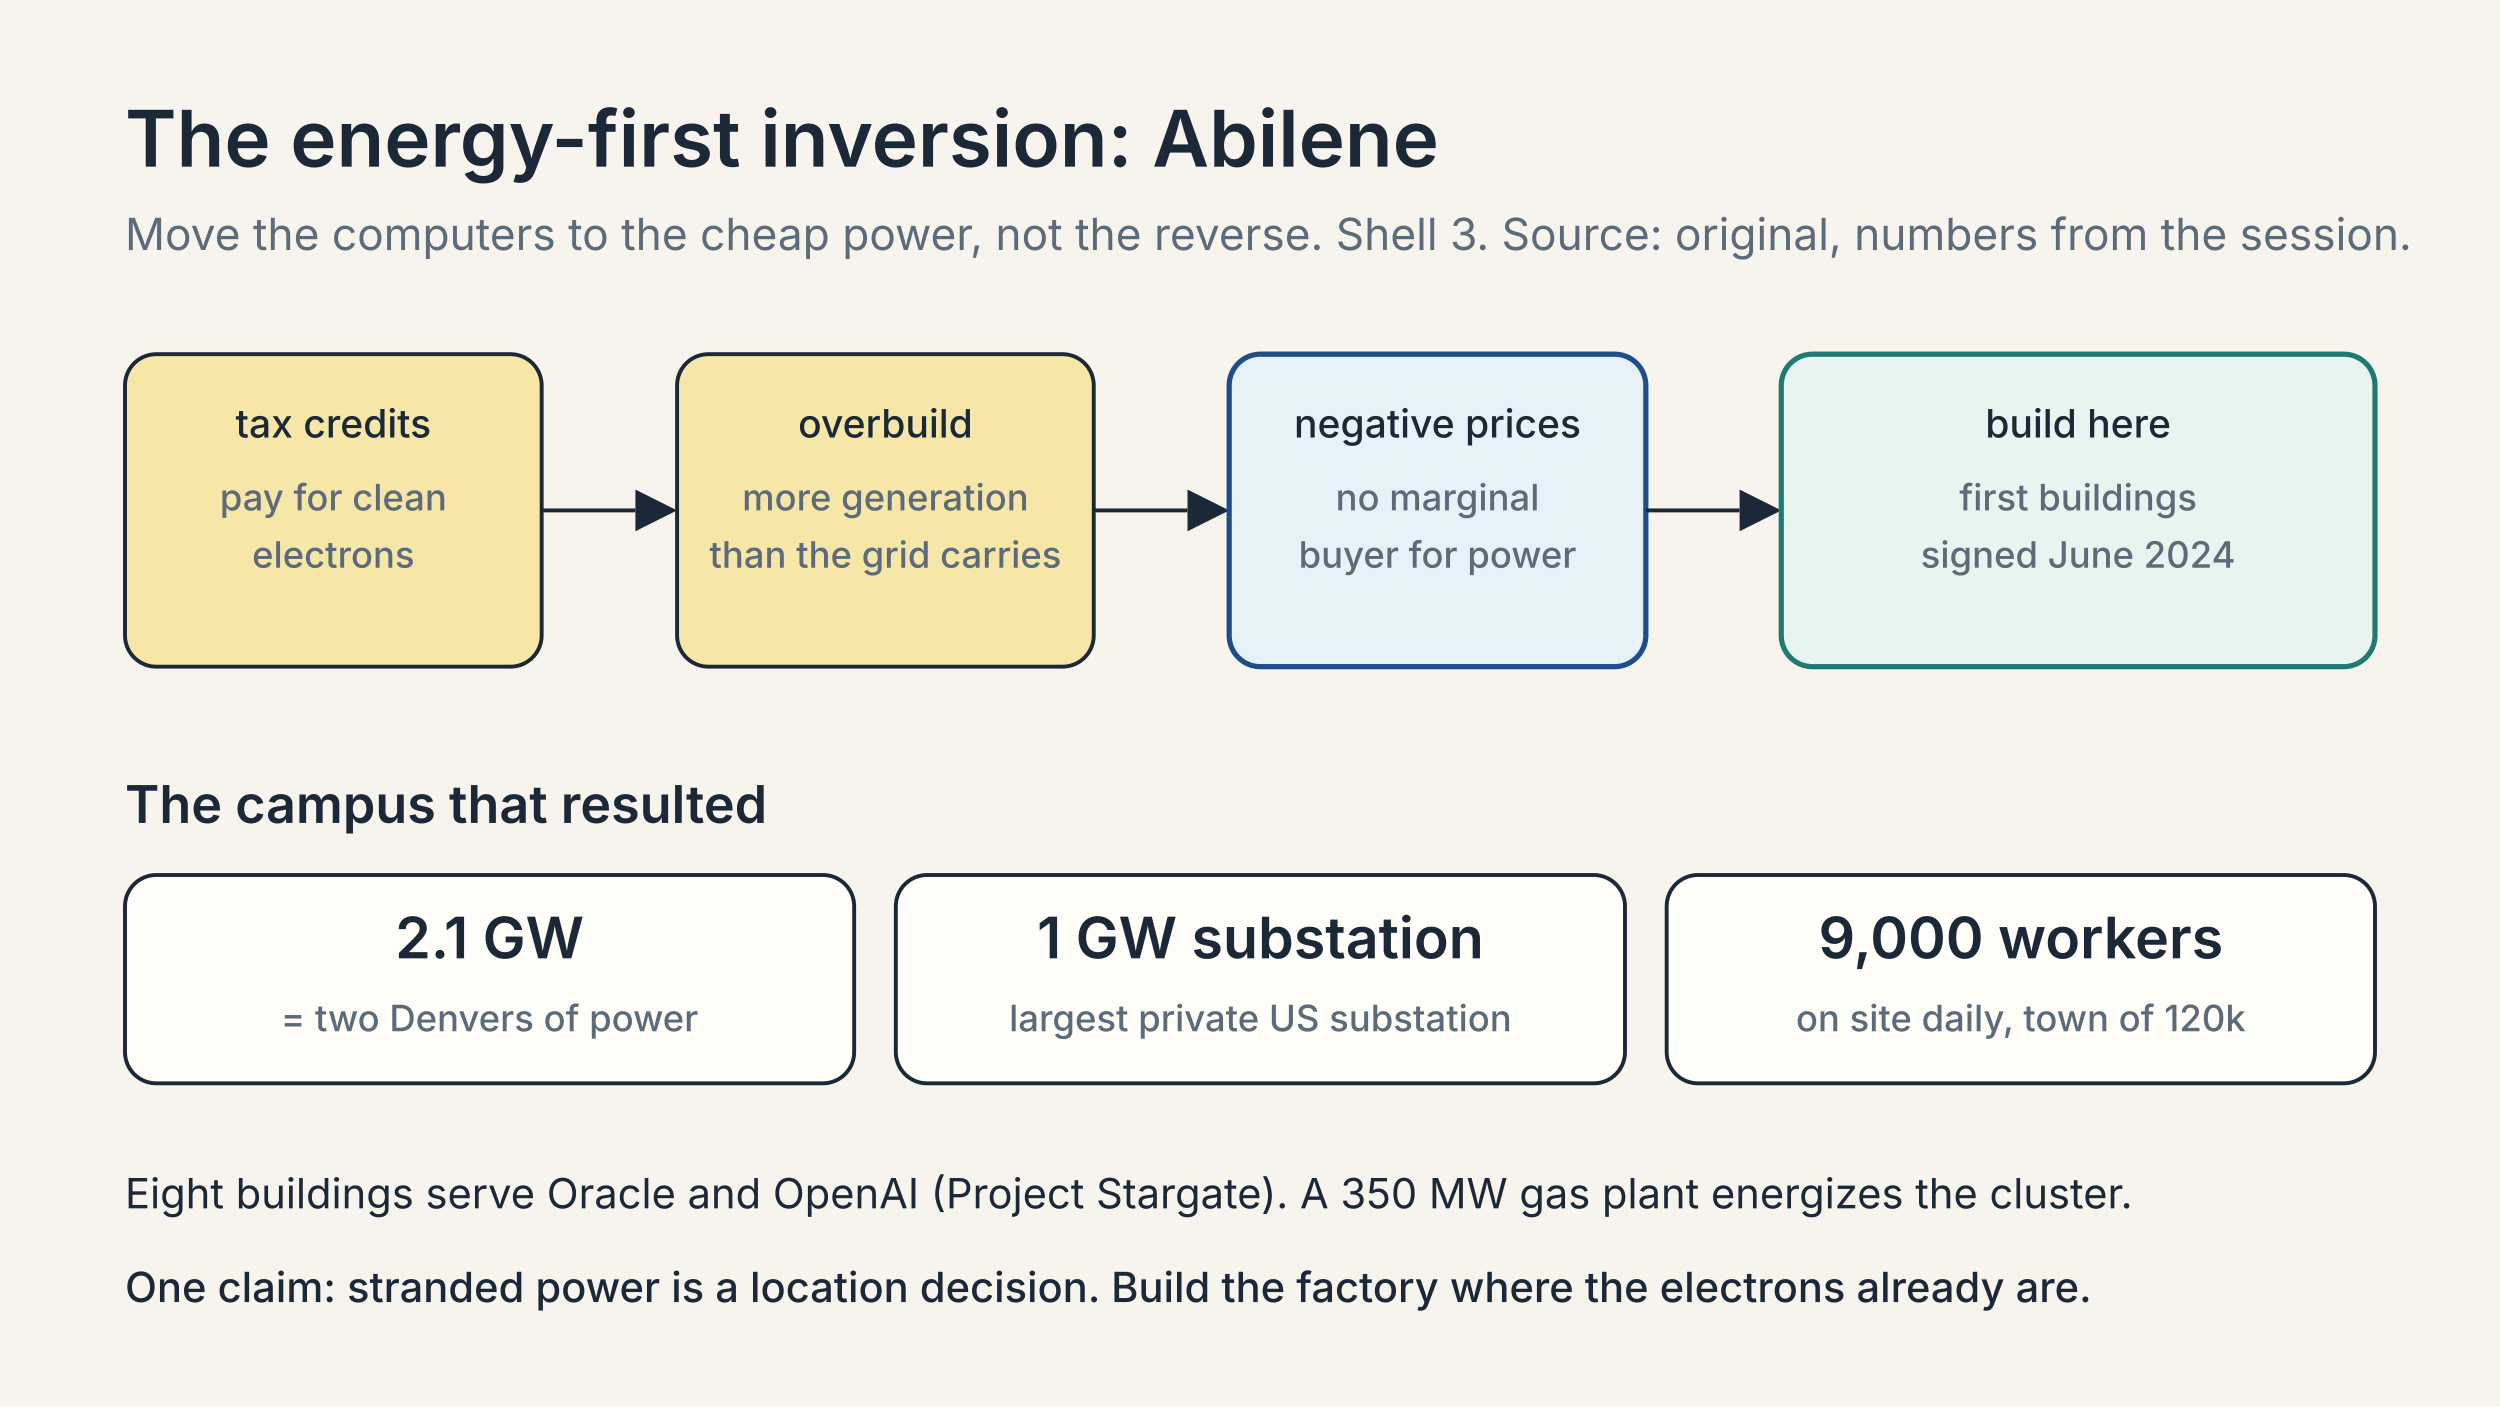
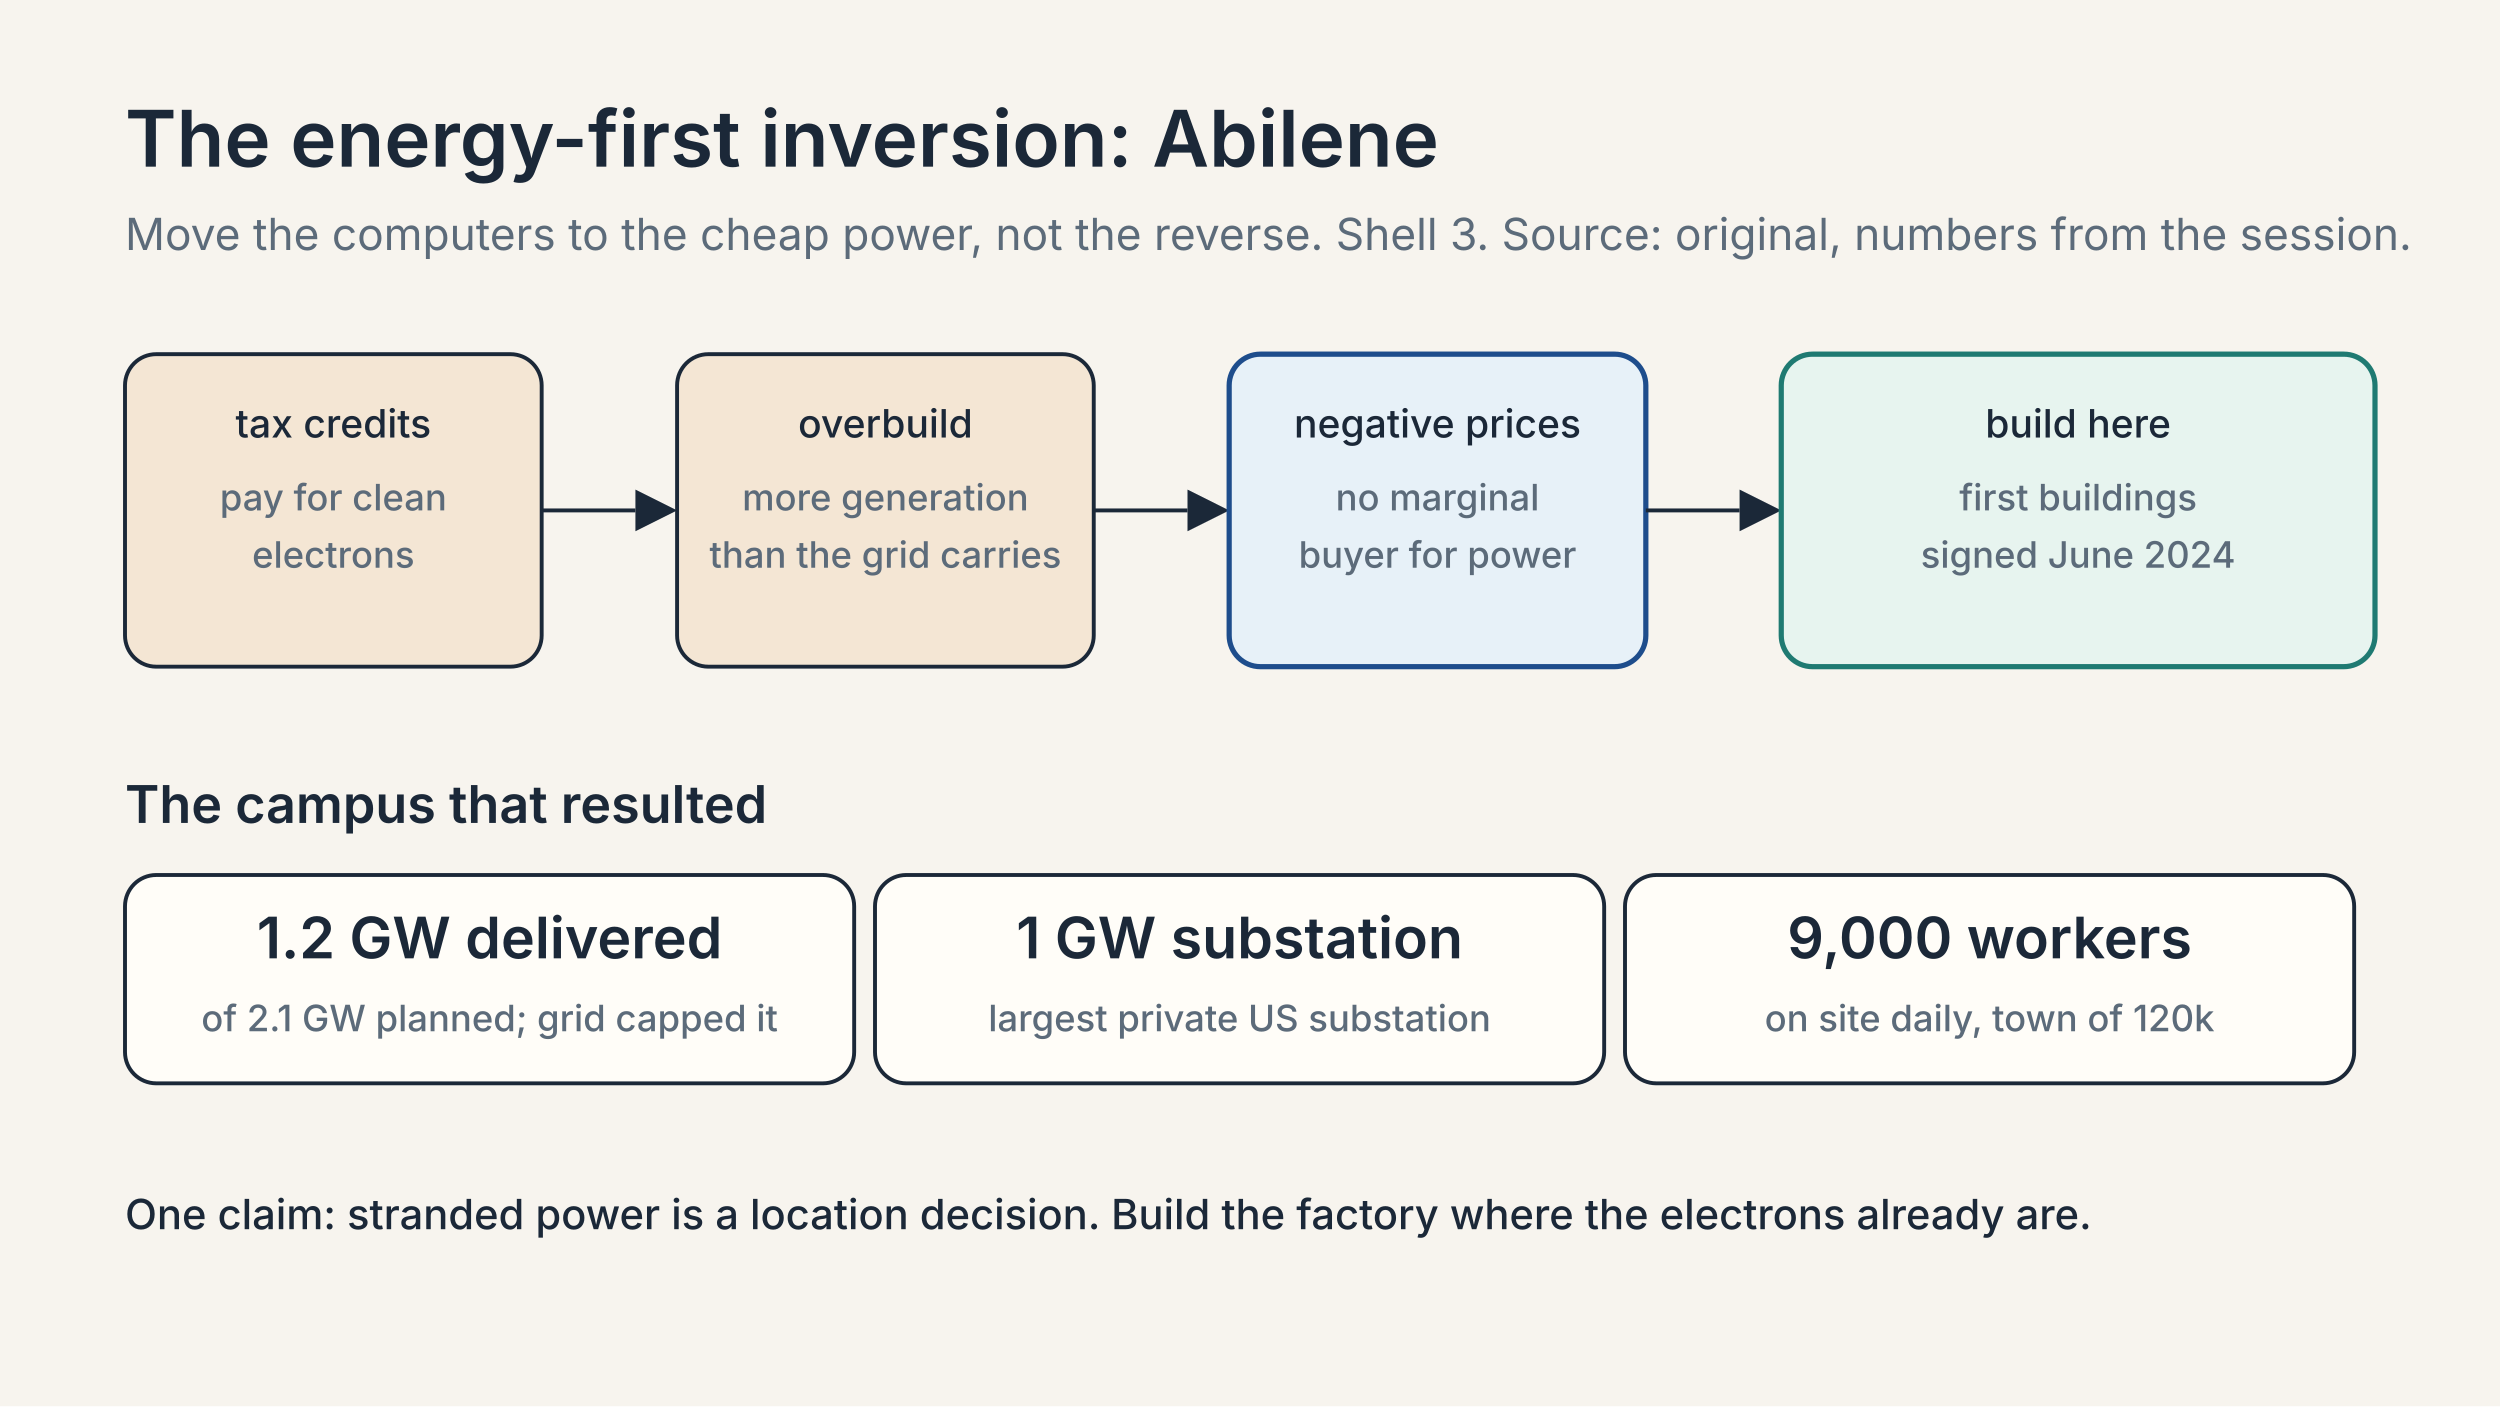
- <svg xmlns="http://www.w3.org/2000/svg" width="960" height="540" viewBox="0 0 960 540" font-family="Inter, 'Source Sans 3', sans-serif">
+ <svg xmlns="http://www.w3.org/2000/svg" width="960" height="540" viewBox="0 0 960 540" font-family="Anthropic Sans, Inter, 'Source Sans 3', 'IBM Plex Sans', sans-serif">
  <rect width="960" height="540" fill="#F7F4EE" />
  <text x="48" y="64" font-size="30" font-weight="600" fill="#1B2838">The energy-first inversion: Abilene</text>
  <text x="48" y="96" font-size="17" fill="#5C6B7A">Move the computers to the cheap power, not the reverse. Shell 3. Source: original, numbers from the session.</text>
  <g font-size="15" font-weight="500">
-     <rect x="48" y="136" width="160" height="120" rx="12" fill="#F6E7A8" stroke="#1B2838" stroke-width="1.5" />
+     <rect x="48" y="136" width="160" height="120" rx="12" fill="#F4E6D4" stroke="#1B2838" stroke-width="1.5" />
    <text x="128" y="168" text-anchor="middle" fill="#1B2838">tax credits</text>
    <text x="128" y="196" text-anchor="middle" fill="#5C6B7A" font-size="14">pay for clean</text>
    <text x="128" y="218" text-anchor="middle" fill="#5C6B7A" font-size="14">electrons</text>
    <line x1="208" y1="196" x2="244" y2="196" stroke="#1B2838" stroke-width="1.5" />
    <polygon points="244,188 260,196 244,204" fill="#1B2838" />
-     <rect x="260" y="136" width="160" height="120" rx="12" fill="#F6E7A8" stroke="#1B2838" stroke-width="1.5" />
+     <rect x="260" y="136" width="160" height="120" rx="12" fill="#F4E6D4" stroke="#1B2838" stroke-width="1.5" />
    <text x="340" y="168" text-anchor="middle" fill="#1B2838">overbuild</text>
    <text x="340" y="196" text-anchor="middle" fill="#5C6B7A" font-size="14">more generation</text>
    <text x="340" y="218" text-anchor="middle" fill="#5C6B7A" font-size="14">than the grid carries</text>
    <line x1="420" y1="196" x2="456" y2="196" stroke="#1B2838" stroke-width="1.5" />
    <polygon points="456,188 472,196 456,204" fill="#1B2838" />
    <rect x="472" y="136" width="160" height="120" rx="12" fill="#E7F1F8" stroke="#1E4D8C" stroke-width="2" />
    <text x="552" y="168" text-anchor="middle" fill="#1B2838">negative prices</text>
    <text x="552" y="196" text-anchor="middle" fill="#5C6B7A" font-size="14">no marginal</text>
    <text x="552" y="218" text-anchor="middle" fill="#5C6B7A" font-size="14">buyer for power</text>
    <line x1="632" y1="196" x2="668" y2="196" stroke="#1B2838" stroke-width="1.5" />
    <polygon points="668,188 684,196 668,204" fill="#1B2838" />
    <rect x="684" y="136" width="228" height="120" rx="12" fill="#E7F4EF" stroke="#1F7A72" stroke-width="2" />
    <text x="798" y="168" text-anchor="middle" fill="#1B2838">build here</text>
    <text x="798" y="196" text-anchor="middle" fill="#5C6B7A" font-size="14">first buildings</text>
    <text x="798" y="218" text-anchor="middle" fill="#5C6B7A" font-size="14">signed June 2024</text>
  </g>
  <g font-size="15" font-weight="500">
    <text x="48" y="316" font-size="20" font-weight="600" fill="#1B2838">The campus that resulted</text>
    <rect x="48" y="336" width="280" height="80" rx="12" fill="#FFFDF8" stroke="#1B2838" stroke-width="1.5" />
-     <text x="188" y="368" text-anchor="middle" fill="#1B2838" font-size="22" font-weight="600">2.1 GW</text>
-     <text x="188" y="396" text-anchor="middle" fill="#5C6B7A" font-size="14">= two Denvers of power</text>
-     <rect x="344" y="336" width="280" height="80" rx="12" fill="#FFFDF8" stroke="#1B2838" stroke-width="1.5" />
-     <text x="484" y="368" text-anchor="middle" fill="#1B2838" font-size="22" font-weight="600">1 GW substation</text>
-     <text x="484" y="396" text-anchor="middle" fill="#5C6B7A" font-size="14">largest private US substation</text>
-     <rect x="640" y="336" width="272" height="80" rx="12" fill="#FFFDF8" stroke="#1B2838" stroke-width="1.5" />
-     <text x="776" y="368" text-anchor="middle" fill="#1B2838" font-size="22" font-weight="600">9,000 workers</text>
-     <text x="776" y="396" text-anchor="middle" fill="#5C6B7A" font-size="14">on site daily, town of 120k</text>
+     <text x="188" y="368" text-anchor="middle" fill="#1B2838" font-size="22" font-weight="600">1.2 GW delivered</text>
+     <text x="188" y="396" text-anchor="middle" fill="#5C6B7A" font-size="14">of 2.1 GW planned; grid capped it</text>
+     <rect x="336" y="336" width="280" height="80" rx="12" fill="#FFFDF8" stroke="#1B2838" stroke-width="1.5" />
+     <text x="476" y="368" text-anchor="middle" fill="#1B2838" font-size="22" font-weight="600">1 GW substation</text>
+     <text x="476" y="396" text-anchor="middle" fill="#5C6B7A" font-size="14">largest private US substation</text>
+     <rect x="624" y="336" width="280" height="80" rx="12" fill="#FFFDF8" stroke="#1B2838" stroke-width="1.5" />
+     <text x="764" y="368" text-anchor="middle" fill="#1B2838" font-size="22" font-weight="600">9,000 workers</text>
+     <text x="764" y="396" text-anchor="middle" fill="#5C6B7A" font-size="14">on site daily, town of 120k</text>
  </g>
-   <text x="48" y="464" font-size="16" fill="#1B2838">Eight buildings serve Oracle and OpenAI (Project Stargate). A 350 MW gas plant energizes the cluster.</text>
-   <text x="48" y="500" font-size="16" fill="#1B2838" font-weight="500">One claim: stranded power is a location decision. Build the factory where the electrons already are.</text>
+   <text x="48" y="472" font-size="16" font-weight="500" fill="#1B2838">One claim: stranded power is a location decision. Build the factory where the electrons already are.</text>
</svg>
